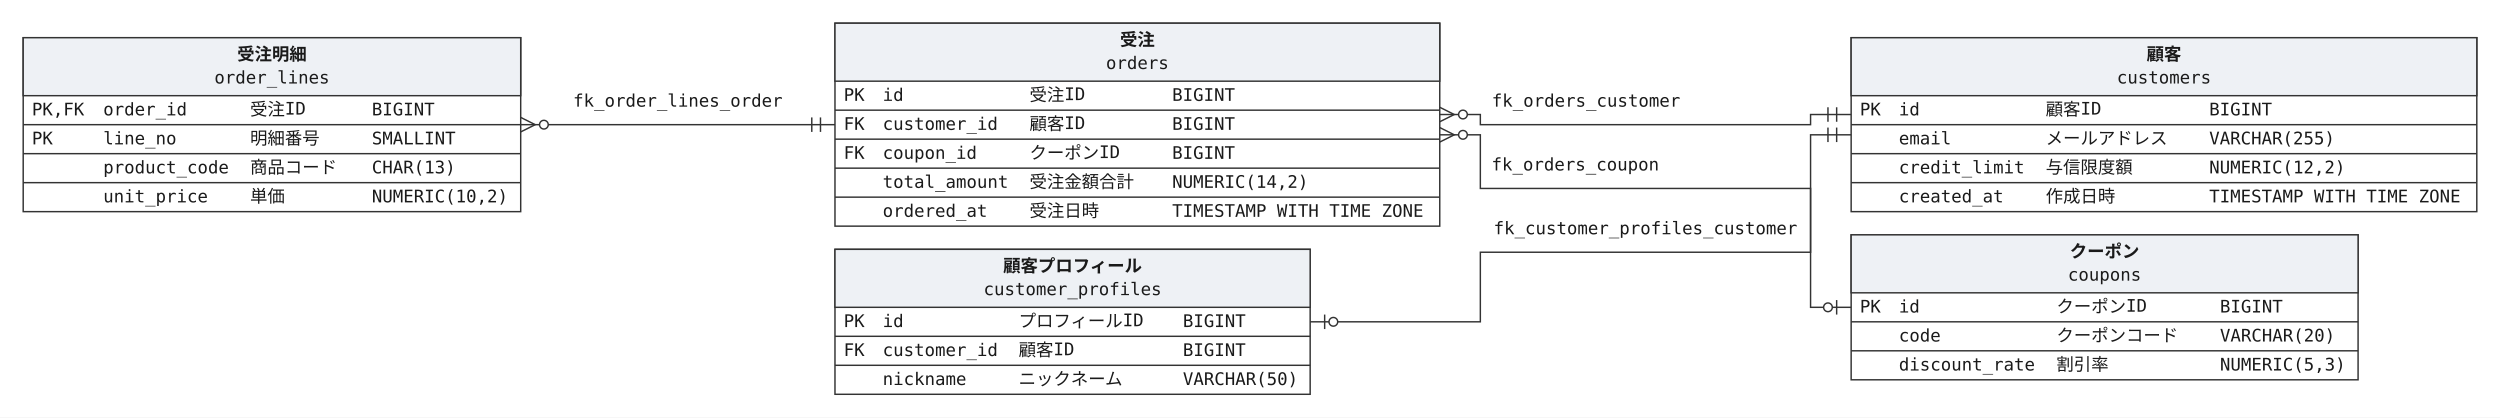
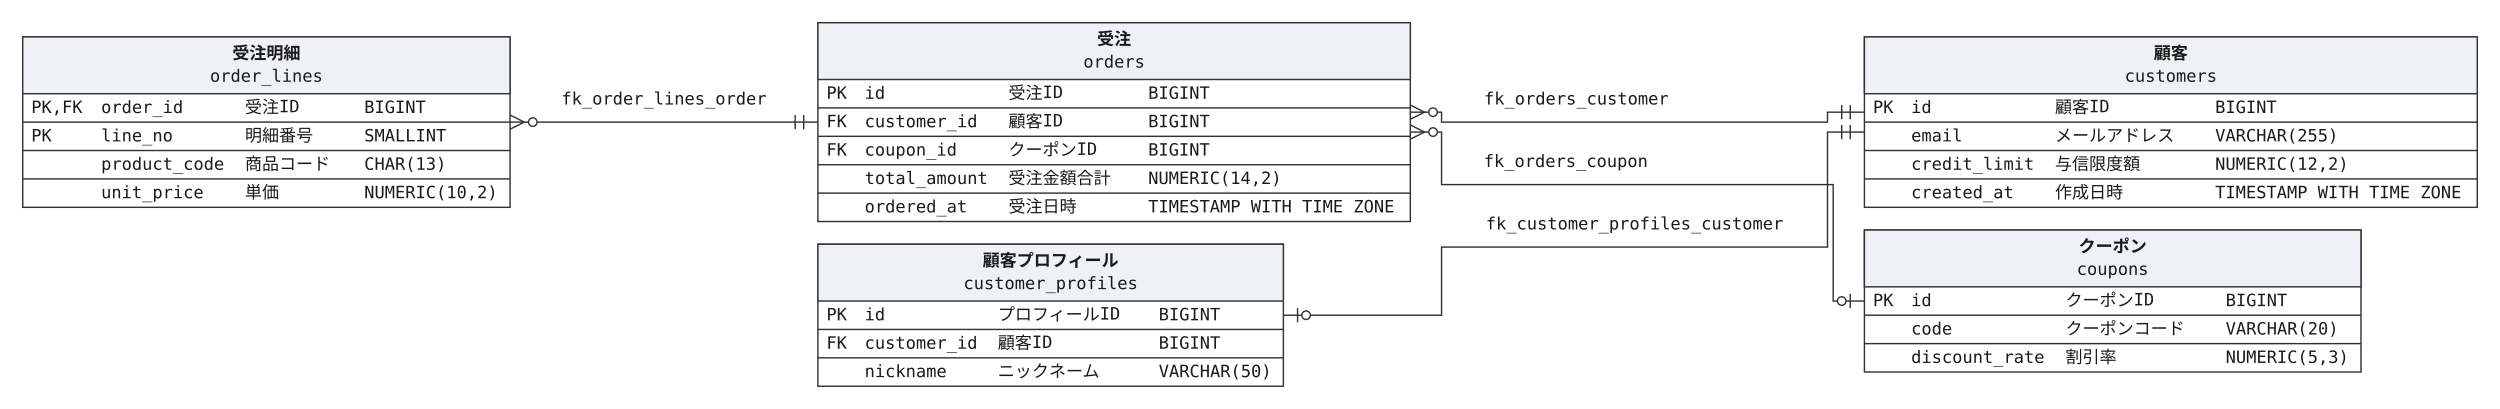
- <svg xmlns="http://www.w3.org/2000/svg" width="1724.6" height="288" viewBox="0 0 1724.6 288">
-   <rect x="0" y="0" width="1724.6" height="288" fill="#ffffff" />
-   <rect x="1277" y="26" width="431.6" height="120" fill="#ffffff" stroke="#333333" stroke-width="1" />
-   <rect x="1277" y="26" width="431.6" height="40" fill="#eef1f5" stroke="#333333" stroke-width="1" />
-   <text x="1492.8" y="41.6" font-family="'DejaVu Sans Mono', 'Menlo', 'Consolas', monospace" font-size="12" font-weight="bold" text-anchor="middle" fill="#1a1a1a">顧客</text>
-   <text x="1492.8" y="57.6" font-family="'DejaVu Sans Mono', 'Menlo', 'Consolas', monospace" font-size="12" font-weight="normal" text-anchor="middle" fill="#1a1a1a">customers</text>
-   <text x="1283" y="79.6" font-family="'DejaVu Sans Mono', 'Menlo', 'Consolas', monospace" font-size="12" font-weight="normal" text-anchor="start" fill="#1a1a1a">PK</text>
-   <text x="1309.9" y="79.6" font-family="'DejaVu Sans Mono', 'Menlo', 'Consolas', monospace" font-size="12" font-weight="normal" text-anchor="start" fill="#1a1a1a">id</text>
-   <text x="1411.2" y="79.6" font-family="'DejaVu Sans Mono', 'Menlo', 'Consolas', monospace" font-size="12" font-weight="normal" text-anchor="start" fill="#1a1a1a">顧客ID</text>
-   <text x="1524" y="79.6" font-family="'DejaVu Sans Mono', 'Menlo', 'Consolas', monospace" font-size="12" font-weight="normal" text-anchor="start" fill="#1a1a1a">BIGINT</text>
-   <polyline points="1277,86 1708.6,86" fill="none" stroke="#333333" stroke-width="1" />
-   <text x="1309.9" y="99.6" font-family="'DejaVu Sans Mono', 'Menlo', 'Consolas', monospace" font-size="12" font-weight="normal" text-anchor="start" fill="#1a1a1a">email</text>
-   <text x="1411.2" y="99.6" font-family="'DejaVu Sans Mono', 'Menlo', 'Consolas', monospace" font-size="12" font-weight="normal" text-anchor="start" fill="#1a1a1a">メールアドレス</text>
-   <text x="1524" y="99.6" font-family="'DejaVu Sans Mono', 'Menlo', 'Consolas', monospace" font-size="12" font-weight="normal" text-anchor="start" fill="#1a1a1a">VARCHAR(255)</text>
-   <polyline points="1277,106 1708.6,106" fill="none" stroke="#333333" stroke-width="1" />
-   <text x="1309.9" y="119.6" font-family="'DejaVu Sans Mono', 'Menlo', 'Consolas', monospace" font-size="12" font-weight="normal" text-anchor="start" fill="#1a1a1a">credit_limit</text>
-   <text x="1411.2" y="119.6" font-family="'DejaVu Sans Mono', 'Menlo', 'Consolas', monospace" font-size="12" font-weight="normal" text-anchor="start" fill="#1a1a1a">与信限度額</text>
-   <text x="1524" y="119.6" font-family="'DejaVu Sans Mono', 'Menlo', 'Consolas', monospace" font-size="12" font-weight="normal" text-anchor="start" fill="#1a1a1a">NUMERIC(12,2)</text>
-   <polyline points="1277,126 1708.6,126" fill="none" stroke="#333333" stroke-width="1" />
-   <text x="1309.9" y="139.6" font-family="'DejaVu Sans Mono', 'Menlo', 'Consolas', monospace" font-size="12" font-weight="normal" text-anchor="start" fill="#1a1a1a">created_at</text>
-   <text x="1411.2" y="139.6" font-family="'DejaVu Sans Mono', 'Menlo', 'Consolas', monospace" font-size="12" font-weight="normal" text-anchor="start" fill="#1a1a1a">作成日時</text>
-   <text x="1524" y="139.6" font-family="'DejaVu Sans Mono', 'Menlo', 'Consolas', monospace" font-size="12" font-weight="normal" text-anchor="start" fill="#1a1a1a">TIMESTAMP WITH TIME ZONE</text>
+ <svg xmlns="http://www.w3.org/2000/svg" width="1760.6" height="288" viewBox="0 0 1760.6 288">
+   <rect x="0" y="0" width="1760.6" height="288" fill="#ffffff" />
+   <rect x="1313" y="26" width="431.6" height="120" fill="#ffffff" stroke="#333333" stroke-width="1" />
+   <rect x="1313" y="26" width="431.6" height="40" fill="#eef1f5" stroke="#333333" stroke-width="1" />
+   <text x="1528.8" y="41.6" font-family="'DejaVu Sans Mono', 'Menlo', 'Consolas', monospace" font-size="12" font-weight="bold" text-anchor="middle" fill="#1a1a1a">顧客</text>
+   <text x="1528.8" y="57.6" font-family="'DejaVu Sans Mono', 'Menlo', 'Consolas', monospace" font-size="12" font-weight="normal" text-anchor="middle" fill="#1a1a1a">customers</text>
+   <text x="1319" y="79.6" font-family="'DejaVu Sans Mono', 'Menlo', 'Consolas', monospace" font-size="12" font-weight="normal" text-anchor="start" fill="#1a1a1a">PK</text>
+   <text x="1345.9" y="79.6" font-family="'DejaVu Sans Mono', 'Menlo', 'Consolas', monospace" font-size="12" font-weight="normal" text-anchor="start" fill="#1a1a1a">id</text>
+   <text x="1447.2" y="79.6" font-family="'DejaVu Sans Mono', 'Menlo', 'Consolas', monospace" font-size="12" font-weight="normal" text-anchor="start" fill="#1a1a1a">顧客ID</text>
+   <text x="1560" y="79.6" font-family="'DejaVu Sans Mono', 'Menlo', 'Consolas', monospace" font-size="12" font-weight="normal" text-anchor="start" fill="#1a1a1a">BIGINT</text>
+   <polyline points="1313,86 1744.6,86" fill="none" stroke="#333333" stroke-width="1" />
+   <text x="1345.9" y="99.6" font-family="'DejaVu Sans Mono', 'Menlo', 'Consolas', monospace" font-size="12" font-weight="normal" text-anchor="start" fill="#1a1a1a">email</text>
+   <text x="1447.2" y="99.6" font-family="'DejaVu Sans Mono', 'Menlo', 'Consolas', monospace" font-size="12" font-weight="normal" text-anchor="start" fill="#1a1a1a">メールアドレス</text>
+   <text x="1560" y="99.6" font-family="'DejaVu Sans Mono', 'Menlo', 'Consolas', monospace" font-size="12" font-weight="normal" text-anchor="start" fill="#1a1a1a">VARCHAR(255)</text>
+   <polyline points="1313,106 1744.6,106" fill="none" stroke="#333333" stroke-width="1" />
+   <text x="1345.9" y="119.6" font-family="'DejaVu Sans Mono', 'Menlo', 'Consolas', monospace" font-size="12" font-weight="normal" text-anchor="start" fill="#1a1a1a">credit_limit</text>
+   <text x="1447.2" y="119.6" font-family="'DejaVu Sans Mono', 'Menlo', 'Consolas', monospace" font-size="12" font-weight="normal" text-anchor="start" fill="#1a1a1a">与信限度額</text>
+   <text x="1560" y="119.6" font-family="'DejaVu Sans Mono', 'Menlo', 'Consolas', monospace" font-size="12" font-weight="normal" text-anchor="start" fill="#1a1a1a">NUMERIC(12,2)</text>
+   <polyline points="1313,126 1744.6,126" fill="none" stroke="#333333" stroke-width="1" />
+   <text x="1345.9" y="139.6" font-family="'DejaVu Sans Mono', 'Menlo', 'Consolas', monospace" font-size="12" font-weight="normal" text-anchor="start" fill="#1a1a1a">created_at</text>
+   <text x="1447.2" y="139.6" font-family="'DejaVu Sans Mono', 'Menlo', 'Consolas', monospace" font-size="12" font-weight="normal" text-anchor="start" fill="#1a1a1a">作成日時</text>
+   <text x="1560" y="139.6" font-family="'DejaVu Sans Mono', 'Menlo', 'Consolas', monospace" font-size="12" font-weight="normal" text-anchor="start" fill="#1a1a1a">TIMESTAMP WITH TIME ZONE</text>
  <rect x="576" y="172" width="327.8" height="100" fill="#ffffff" stroke="#333333" stroke-width="1" />
  <rect x="576" y="172" width="327.8" height="40" fill="#eef1f5" stroke="#333333" stroke-width="1" />
  <text x="739.9" y="187.6" font-family="'DejaVu Sans Mono', 'Menlo', 'Consolas', monospace" font-size="12" font-weight="bold" text-anchor="middle" fill="#1a1a1a">顧客プロフィール</text>
  <text x="739.9" y="203.6" font-family="'DejaVu Sans Mono', 'Menlo', 'Consolas', monospace" font-size="12" font-weight="normal" text-anchor="middle" fill="#1a1a1a">customer_profiles</text>
  <text x="582" y="225.6" font-family="'DejaVu Sans Mono', 'Menlo', 'Consolas', monospace" font-size="12" font-weight="normal" text-anchor="start" fill="#1a1a1a">PK</text>
  <text x="608.9" y="225.6" font-family="'DejaVu Sans Mono', 'Menlo', 'Consolas', monospace" font-size="12" font-weight="normal" text-anchor="start" fill="#1a1a1a">id</text>
  <text x="702.7" y="225.6" font-family="'DejaVu Sans Mono', 'Menlo', 'Consolas', monospace" font-size="12" font-weight="normal" text-anchor="start" fill="#1a1a1a">プロフィールID</text>
  <text x="816" y="225.6" font-family="'DejaVu Sans Mono', 'Menlo', 'Consolas', monospace" font-size="12" font-weight="normal" text-anchor="start" fill="#1a1a1a">BIGINT</text>
  <polyline points="576,232 903.8,232" fill="none" stroke="#333333" stroke-width="1" />
  <text x="582" y="245.6" font-family="'DejaVu Sans Mono', 'Menlo', 'Consolas', monospace" font-size="12" font-weight="normal" text-anchor="start" fill="#1a1a1a">FK</text>
  <text x="608.9" y="245.6" font-family="'DejaVu Sans Mono', 'Menlo', 'Consolas', monospace" font-size="12" font-weight="normal" text-anchor="start" fill="#1a1a1a">customer_id</text>
  <text x="702.7" y="245.6" font-family="'DejaVu Sans Mono', 'Menlo', 'Consolas', monospace" font-size="12" font-weight="normal" text-anchor="start" fill="#1a1a1a">顧客ID</text>
  <text x="816" y="245.6" font-family="'DejaVu Sans Mono', 'Menlo', 'Consolas', monospace" font-size="12" font-weight="normal" text-anchor="start" fill="#1a1a1a">BIGINT</text>
  <polyline points="576,252 903.8,252" fill="none" stroke="#333333" stroke-width="1" />
  <text x="608.9" y="265.6" font-family="'DejaVu Sans Mono', 'Menlo', 'Consolas', monospace" font-size="12" font-weight="normal" text-anchor="start" fill="#1a1a1a">nickname</text>
  <text x="702.7" y="265.6" font-family="'DejaVu Sans Mono', 'Menlo', 'Consolas', monospace" font-size="12" font-weight="normal" text-anchor="start" fill="#1a1a1a">ニックネーム</text>
  <text x="816" y="265.6" font-family="'DejaVu Sans Mono', 'Menlo', 'Consolas', monospace" font-size="12" font-weight="normal" text-anchor="start" fill="#1a1a1a">VARCHAR(50)</text>
  <rect x="576" y="16" width="417.2" height="140" fill="#ffffff" stroke="#333333" stroke-width="1" />
  <rect x="576" y="16" width="417.2" height="40" fill="#eef1f5" stroke="#333333" stroke-width="1" />
  <text x="784.6" y="31.6" font-family="'DejaVu Sans Mono', 'Menlo', 'Consolas', monospace" font-size="12" font-weight="bold" text-anchor="middle" fill="#1a1a1a">受注</text>
  <text x="784.6" y="47.6" font-family="'DejaVu Sans Mono', 'Menlo', 'Consolas', monospace" font-size="12" font-weight="normal" text-anchor="middle" fill="#1a1a1a">orders</text>
  <text x="582" y="69.6" font-family="'DejaVu Sans Mono', 'Menlo', 'Consolas', monospace" font-size="12" font-weight="normal" text-anchor="start" fill="#1a1a1a">PK</text>
  <text x="608.9" y="69.6" font-family="'DejaVu Sans Mono', 'Menlo', 'Consolas', monospace" font-size="12" font-weight="normal" text-anchor="start" fill="#1a1a1a">id</text>
  <text x="710.2" y="69.6" font-family="'DejaVu Sans Mono', 'Menlo', 'Consolas', monospace" font-size="12" font-weight="normal" text-anchor="start" fill="#1a1a1a">受注ID</text>
  <text x="808.6" y="69.6" font-family="'DejaVu Sans Mono', 'Menlo', 'Consolas', monospace" font-size="12" font-weight="normal" text-anchor="start" fill="#1a1a1a">BIGINT</text>
  <polyline points="576,76 993.2,76" fill="none" stroke="#333333" stroke-width="1" />
  <text x="582" y="89.6" font-family="'DejaVu Sans Mono', 'Menlo', 'Consolas', monospace" font-size="12" font-weight="normal" text-anchor="start" fill="#1a1a1a">FK</text>
  <text x="608.9" y="89.6" font-family="'DejaVu Sans Mono', 'Menlo', 'Consolas', monospace" font-size="12" font-weight="normal" text-anchor="start" fill="#1a1a1a">customer_id</text>
  <text x="710.2" y="89.6" font-family="'DejaVu Sans Mono', 'Menlo', 'Consolas', monospace" font-size="12" font-weight="normal" text-anchor="start" fill="#1a1a1a">顧客ID</text>
  <text x="808.6" y="89.6" font-family="'DejaVu Sans Mono', 'Menlo', 'Consolas', monospace" font-size="12" font-weight="normal" text-anchor="start" fill="#1a1a1a">BIGINT</text>
  <polyline points="576,96 993.2,96" fill="none" stroke="#333333" stroke-width="1" />
  <text x="582" y="109.6" font-family="'DejaVu Sans Mono', 'Menlo', 'Consolas', monospace" font-size="12" font-weight="normal" text-anchor="start" fill="#1a1a1a">FK</text>
  <text x="608.9" y="109.6" font-family="'DejaVu Sans Mono', 'Menlo', 'Consolas', monospace" font-size="12" font-weight="normal" text-anchor="start" fill="#1a1a1a">coupon_id</text>
  <text x="710.2" y="109.6" font-family="'DejaVu Sans Mono', 'Menlo', 'Consolas', monospace" font-size="12" font-weight="normal" text-anchor="start" fill="#1a1a1a">クーポンID</text>
  <text x="808.6" y="109.6" font-family="'DejaVu Sans Mono', 'Menlo', 'Consolas', monospace" font-size="12" font-weight="normal" text-anchor="start" fill="#1a1a1a">BIGINT</text>
  <polyline points="576,116 993.2,116" fill="none" stroke="#333333" stroke-width="1" />
  <text x="608.9" y="129.6" font-family="'DejaVu Sans Mono', 'Menlo', 'Consolas', monospace" font-size="12" font-weight="normal" text-anchor="start" fill="#1a1a1a">total_amount</text>
  <text x="710.2" y="129.6" font-family="'DejaVu Sans Mono', 'Menlo', 'Consolas', monospace" font-size="12" font-weight="normal" text-anchor="start" fill="#1a1a1a">受注金額合計</text>
  <text x="808.6" y="129.6" font-family="'DejaVu Sans Mono', 'Menlo', 'Consolas', monospace" font-size="12" font-weight="normal" text-anchor="start" fill="#1a1a1a">NUMERIC(14,2)</text>
  <polyline points="576,136 993.2,136" fill="none" stroke="#333333" stroke-width="1" />
  <text x="608.9" y="149.6" font-family="'DejaVu Sans Mono', 'Menlo', 'Consolas', monospace" font-size="12" font-weight="normal" text-anchor="start" fill="#1a1a1a">ordered_at</text>
  <text x="710.2" y="149.6" font-family="'DejaVu Sans Mono', 'Menlo', 'Consolas', monospace" font-size="12" font-weight="normal" text-anchor="start" fill="#1a1a1a">受注日時</text>
  <text x="808.6" y="149.6" font-family="'DejaVu Sans Mono', 'Menlo', 'Consolas', monospace" font-size="12" font-weight="normal" text-anchor="start" fill="#1a1a1a">TIMESTAMP WITH TIME ZONE</text>
  <rect x="16" y="26" width="343.2" height="120" fill="#ffffff" stroke="#333333" stroke-width="1" />
  <rect x="16" y="26" width="343.2" height="40" fill="#eef1f5" stroke="#333333" stroke-width="1" />
  <text x="187.6" y="41.6" font-family="'DejaVu Sans Mono', 'Menlo', 'Consolas', monospace" font-size="12" font-weight="bold" text-anchor="middle" fill="#1a1a1a">受注明細</text>
  <text x="187.6" y="57.6" font-family="'DejaVu Sans Mono', 'Menlo', 'Consolas', monospace" font-size="12" font-weight="normal" text-anchor="middle" fill="#1a1a1a">order_lines</text>
  <text x="22" y="79.6" font-family="'DejaVu Sans Mono', 'Menlo', 'Consolas', monospace" font-size="12" font-weight="normal" text-anchor="start" fill="#1a1a1a">PK,FK</text>
  <text x="71.2" y="79.6" font-family="'DejaVu Sans Mono', 'Menlo', 'Consolas', monospace" font-size="12" font-weight="normal" text-anchor="start" fill="#1a1a1a">order_id</text>
  <text x="172.5" y="79.6" font-family="'DejaVu Sans Mono', 'Menlo', 'Consolas', monospace" font-size="12" font-weight="normal" text-anchor="start" fill="#1a1a1a">受注ID</text>
  <text x="256.5" y="79.6" font-family="'DejaVu Sans Mono', 'Menlo', 'Consolas', monospace" font-size="12" font-weight="normal" text-anchor="start" fill="#1a1a1a">BIGINT</text>
  <polyline points="16,86 359.2,86" fill="none" stroke="#333333" stroke-width="1" />
  <text x="22" y="99.6" font-family="'DejaVu Sans Mono', 'Menlo', 'Consolas', monospace" font-size="12" font-weight="normal" text-anchor="start" fill="#1a1a1a">PK</text>
  <text x="71.2" y="99.6" font-family="'DejaVu Sans Mono', 'Menlo', 'Consolas', monospace" font-size="12" font-weight="normal" text-anchor="start" fill="#1a1a1a">line_no</text>
  <text x="172.5" y="99.6" font-family="'DejaVu Sans Mono', 'Menlo', 'Consolas', monospace" font-size="12" font-weight="normal" text-anchor="start" fill="#1a1a1a">明細番号</text>
  <text x="256.5" y="99.6" font-family="'DejaVu Sans Mono', 'Menlo', 'Consolas', monospace" font-size="12" font-weight="normal" text-anchor="start" fill="#1a1a1a">SMALLINT</text>
  <polyline points="16,106 359.2,106" fill="none" stroke="#333333" stroke-width="1" />
  <text x="71.2" y="119.6" font-family="'DejaVu Sans Mono', 'Menlo', 'Consolas', monospace" font-size="12" font-weight="normal" text-anchor="start" fill="#1a1a1a">product_code</text>
  <text x="172.5" y="119.6" font-family="'DejaVu Sans Mono', 'Menlo', 'Consolas', monospace" font-size="12" font-weight="normal" text-anchor="start" fill="#1a1a1a">商品コード</text>
  <text x="256.5" y="119.6" font-family="'DejaVu Sans Mono', 'Menlo', 'Consolas', monospace" font-size="12" font-weight="normal" text-anchor="start" fill="#1a1a1a">CHAR(13)</text>
  <polyline points="16,126 359.2,126" fill="none" stroke="#333333" stroke-width="1" />
  <text x="71.2" y="139.6" font-family="'DejaVu Sans Mono', 'Menlo', 'Consolas', monospace" font-size="12" font-weight="normal" text-anchor="start" fill="#1a1a1a">unit_price</text>
  <text x="172.5" y="139.6" font-family="'DejaVu Sans Mono', 'Menlo', 'Consolas', monospace" font-size="12" font-weight="normal" text-anchor="start" fill="#1a1a1a">単価</text>
  <text x="256.5" y="139.6" font-family="'DejaVu Sans Mono', 'Menlo', 'Consolas', monospace" font-size="12" font-weight="normal" text-anchor="start" fill="#1a1a1a">NUMERIC(10,2)</text>
-   <rect x="1277" y="162" width="349.7" height="100" fill="#ffffff" stroke="#333333" stroke-width="1" />
-   <rect x="1277" y="162" width="349.7" height="40" fill="#eef1f5" stroke="#333333" stroke-width="1" />
-   <text x="1451.8" y="177.6" font-family="'DejaVu Sans Mono', 'Menlo', 'Consolas', monospace" font-size="12" font-weight="bold" text-anchor="middle" fill="#1a1a1a">クーポン</text>
-   <text x="1451.8" y="193.6" font-family="'DejaVu Sans Mono', 'Menlo', 'Consolas', monospace" font-size="12" font-weight="normal" text-anchor="middle" fill="#1a1a1a">coupons</text>
-   <text x="1283" y="215.6" font-family="'DejaVu Sans Mono', 'Menlo', 'Consolas', monospace" font-size="12" font-weight="normal" text-anchor="start" fill="#1a1a1a">PK</text>
-   <text x="1309.9" y="215.6" font-family="'DejaVu Sans Mono', 'Menlo', 'Consolas', monospace" font-size="12" font-weight="normal" text-anchor="start" fill="#1a1a1a">id</text>
-   <text x="1418.6" y="215.6" font-family="'DejaVu Sans Mono', 'Menlo', 'Consolas', monospace" font-size="12" font-weight="normal" text-anchor="start" fill="#1a1a1a">クーポンID</text>
-   <text x="1531.4" y="215.6" font-family="'DejaVu Sans Mono', 'Menlo', 'Consolas', monospace" font-size="12" font-weight="normal" text-anchor="start" fill="#1a1a1a">BIGINT</text>
-   <polyline points="1277,222 1626.7,222" fill="none" stroke="#333333" stroke-width="1" />
-   <text x="1309.9" y="235.6" font-family="'DejaVu Sans Mono', 'Menlo', 'Consolas', monospace" font-size="12" font-weight="normal" text-anchor="start" fill="#1a1a1a">code</text>
-   <text x="1418.6" y="235.6" font-family="'DejaVu Sans Mono', 'Menlo', 'Consolas', monospace" font-size="12" font-weight="normal" text-anchor="start" fill="#1a1a1a">クーポンコード</text>
-   <text x="1531.4" y="235.6" font-family="'DejaVu Sans Mono', 'Menlo', 'Consolas', monospace" font-size="12" font-weight="normal" text-anchor="start" fill="#1a1a1a">VARCHAR(20)</text>
-   <polyline points="1277,242 1626.7,242" fill="none" stroke="#333333" stroke-width="1" />
-   <text x="1309.9" y="255.6" font-family="'DejaVu Sans Mono', 'Menlo', 'Consolas', monospace" font-size="12" font-weight="normal" text-anchor="start" fill="#1a1a1a">discount_rate</text>
-   <text x="1418.6" y="255.6" font-family="'DejaVu Sans Mono', 'Menlo', 'Consolas', monospace" font-size="12" font-weight="normal" text-anchor="start" fill="#1a1a1a">割引率</text>
-   <text x="1531.4" y="255.6" font-family="'DejaVu Sans Mono', 'Menlo', 'Consolas', monospace" font-size="12" font-weight="normal" text-anchor="start" fill="#1a1a1a">NUMERIC(5,3)</text>
-   <polyline points="903.8,222 1021.2,222 1021.2,174 1249,174 1249,93 1277,93" fill="none" stroke="#333333" stroke-width="1" />
+   <rect x="1313" y="162" width="349.7" height="100" fill="#ffffff" stroke="#333333" stroke-width="1" />
+   <rect x="1313" y="162" width="349.7" height="40" fill="#eef1f5" stroke="#333333" stroke-width="1" />
+   <text x="1487.8" y="177.6" font-family="'DejaVu Sans Mono', 'Menlo', 'Consolas', monospace" font-size="12" font-weight="bold" text-anchor="middle" fill="#1a1a1a">クーポン</text>
+   <text x="1487.8" y="193.6" font-family="'DejaVu Sans Mono', 'Menlo', 'Consolas', monospace" font-size="12" font-weight="normal" text-anchor="middle" fill="#1a1a1a">coupons</text>
+   <text x="1319" y="215.6" font-family="'DejaVu Sans Mono', 'Menlo', 'Consolas', monospace" font-size="12" font-weight="normal" text-anchor="start" fill="#1a1a1a">PK</text>
+   <text x="1345.9" y="215.6" font-family="'DejaVu Sans Mono', 'Menlo', 'Consolas', monospace" font-size="12" font-weight="normal" text-anchor="start" fill="#1a1a1a">id</text>
+   <text x="1454.6" y="215.6" font-family="'DejaVu Sans Mono', 'Menlo', 'Consolas', monospace" font-size="12" font-weight="normal" text-anchor="start" fill="#1a1a1a">クーポンID</text>
+   <text x="1567.4" y="215.6" font-family="'DejaVu Sans Mono', 'Menlo', 'Consolas', monospace" font-size="12" font-weight="normal" text-anchor="start" fill="#1a1a1a">BIGINT</text>
+   <polyline points="1313,222 1662.7,222" fill="none" stroke="#333333" stroke-width="1" />
+   <text x="1345.9" y="235.6" font-family="'DejaVu Sans Mono', 'Menlo', 'Consolas', monospace" font-size="12" font-weight="normal" text-anchor="start" fill="#1a1a1a">code</text>
+   <text x="1454.6" y="235.6" font-family="'DejaVu Sans Mono', 'Menlo', 'Consolas', monospace" font-size="12" font-weight="normal" text-anchor="start" fill="#1a1a1a">クーポンコード</text>
+   <text x="1567.4" y="235.6" font-family="'DejaVu Sans Mono', 'Menlo', 'Consolas', monospace" font-size="12" font-weight="normal" text-anchor="start" fill="#1a1a1a">VARCHAR(20)</text>
+   <polyline points="1313,242 1662.7,242" fill="none" stroke="#333333" stroke-width="1" />
+   <text x="1345.9" y="255.6" font-family="'DejaVu Sans Mono', 'Menlo', 'Consolas', monospace" font-size="12" font-weight="normal" text-anchor="start" fill="#1a1a1a">discount_rate</text>
+   <text x="1454.6" y="255.6" font-family="'DejaVu Sans Mono', 'Menlo', 'Consolas', monospace" font-size="12" font-weight="normal" text-anchor="start" fill="#1a1a1a">割引率</text>
+   <text x="1567.4" y="255.6" font-family="'DejaVu Sans Mono', 'Menlo', 'Consolas', monospace" font-size="12" font-weight="normal" text-anchor="start" fill="#1a1a1a">NUMERIC(5,3)</text>
+   <polyline points="903.8,222 1015.2,222 1015.2,174 1287,174 1287,93 1313,93" fill="none" stroke="#333333" stroke-width="1" />
  <polyline points="913.8,227 913.8,217" fill="none" stroke="#333333" stroke-width="1" />
  <circle cx="919.8" cy="222" r="3" fill="#ffffff" stroke="#333333" stroke-width="1" />
-   <polyline points="1267,88 1267,98" fill="none" stroke="#333333" stroke-width="1" />
-   <polyline points="1261,88 1261,98" fill="none" stroke="#333333" stroke-width="1" />
-   <polyline points="993.2,79 1021.2,79 1021.2,86 1249,86 1249,79 1277,79" fill="none" stroke="#333333" stroke-width="1" />
+   <polyline points="1303,88 1303,98" fill="none" stroke="#333333" stroke-width="1" />
+   <polyline points="1297,88 1297,98" fill="none" stroke="#333333" stroke-width="1" />
+   <polyline points="993.2,79 1015.2,79 1015.2,86 1287,86 1287,79 1313,79" fill="none" stroke="#333333" stroke-width="1" />
  <polyline points="993.2,84 1003.2,79 993.2,74" fill="none" stroke="#333333" stroke-width="1" />
  <circle cx="1009.2" cy="79" r="3" fill="#ffffff" stroke="#333333" stroke-width="1" />
-   <polyline points="1267,74 1267,84" fill="none" stroke="#333333" stroke-width="1" />
-   <polyline points="1261,74 1261,84" fill="none" stroke="#333333" stroke-width="1" />
-   <polyline points="993.2,93 1021.2,93 1021.2,130 1249,130 1249,212 1277,212" fill="none" stroke="#333333" stroke-width="1" />
+   <polyline points="1303,74 1303,84" fill="none" stroke="#333333" stroke-width="1" />
+   <polyline points="1297,74 1297,84" fill="none" stroke="#333333" stroke-width="1" />
+   <polyline points="993.2,93 1015.2,93 1015.2,130 1291,130 1291,212 1313,212" fill="none" stroke="#333333" stroke-width="1" />
  <polyline points="993.2,98 1003.2,93 993.2,88" fill="none" stroke="#333333" stroke-width="1" />
  <circle cx="1009.2" cy="93" r="3" fill="#ffffff" stroke="#333333" stroke-width="1" />
-   <polyline points="1267,207 1267,217" fill="none" stroke="#333333" stroke-width="1" />
-   <circle cx="1261" cy="212" r="3" fill="#ffffff" stroke="#333333" stroke-width="1" />
-   <polyline points="359.2,86 387.2,86 548,86 576,86" fill="none" stroke="#333333" stroke-width="1" />
+   <polyline points="1303,207 1303,217" fill="none" stroke="#333333" stroke-width="1" />
+   <circle cx="1297" cy="212" r="3" fill="#ffffff" stroke="#333333" stroke-width="1" />
+   <polyline points="359.2,86 576,86" fill="none" stroke="#333333" stroke-width="1" />
  <polyline points="359.2,91 369.2,86 359.2,81" fill="none" stroke="#333333" stroke-width="1" />
  <circle cx="375.2" cy="86" r="3" fill="#ffffff" stroke="#333333" stroke-width="1" />
  <polyline points="566,81 566,91" fill="none" stroke="#333333" stroke-width="1" />
  <polyline points="560,81 560,91" fill="none" stroke="#333333" stroke-width="1" />
-   <text x="1135.1" y="161.6" font-family="'DejaVu Sans Mono', 'Menlo', 'Consolas', monospace" font-size="12" font-weight="normal" text-anchor="middle" fill="#1a1a1a">fk_customer_profiles_customer</text>
-   <text x="1094.1" y="73.6" font-family="'DejaVu Sans Mono', 'Menlo', 'Consolas', monospace" font-size="12" font-weight="normal" text-anchor="middle" fill="#1a1a1a">fk_orders_customer</text>
-   <text x="1086.7" y="117.6" font-family="'DejaVu Sans Mono', 'Menlo', 'Consolas', monospace" font-size="12" font-weight="normal" text-anchor="middle" fill="#1a1a1a">fk_orders_coupon</text>
+   <text x="1151.1" y="161.6" font-family="'DejaVu Sans Mono', 'Menlo', 'Consolas', monospace" font-size="12" font-weight="normal" text-anchor="middle" fill="#1a1a1a">fk_customer_profiles_customer</text>
+   <text x="1110.1" y="73.6" font-family="'DejaVu Sans Mono', 'Menlo', 'Consolas', monospace" font-size="12" font-weight="normal" text-anchor="middle" fill="#1a1a1a">fk_orders_customer</text>
+   <text x="1102.7" y="117.6" font-family="'DejaVu Sans Mono', 'Menlo', 'Consolas', monospace" font-size="12" font-weight="normal" text-anchor="middle" fill="#1a1a1a">fk_orders_coupon</text>
  <text x="467.6" y="73.6" font-family="'DejaVu Sans Mono', 'Menlo', 'Consolas', monospace" font-size="12" font-weight="normal" text-anchor="middle" fill="#1a1a1a">fk_order_lines_order</text>
</svg>
